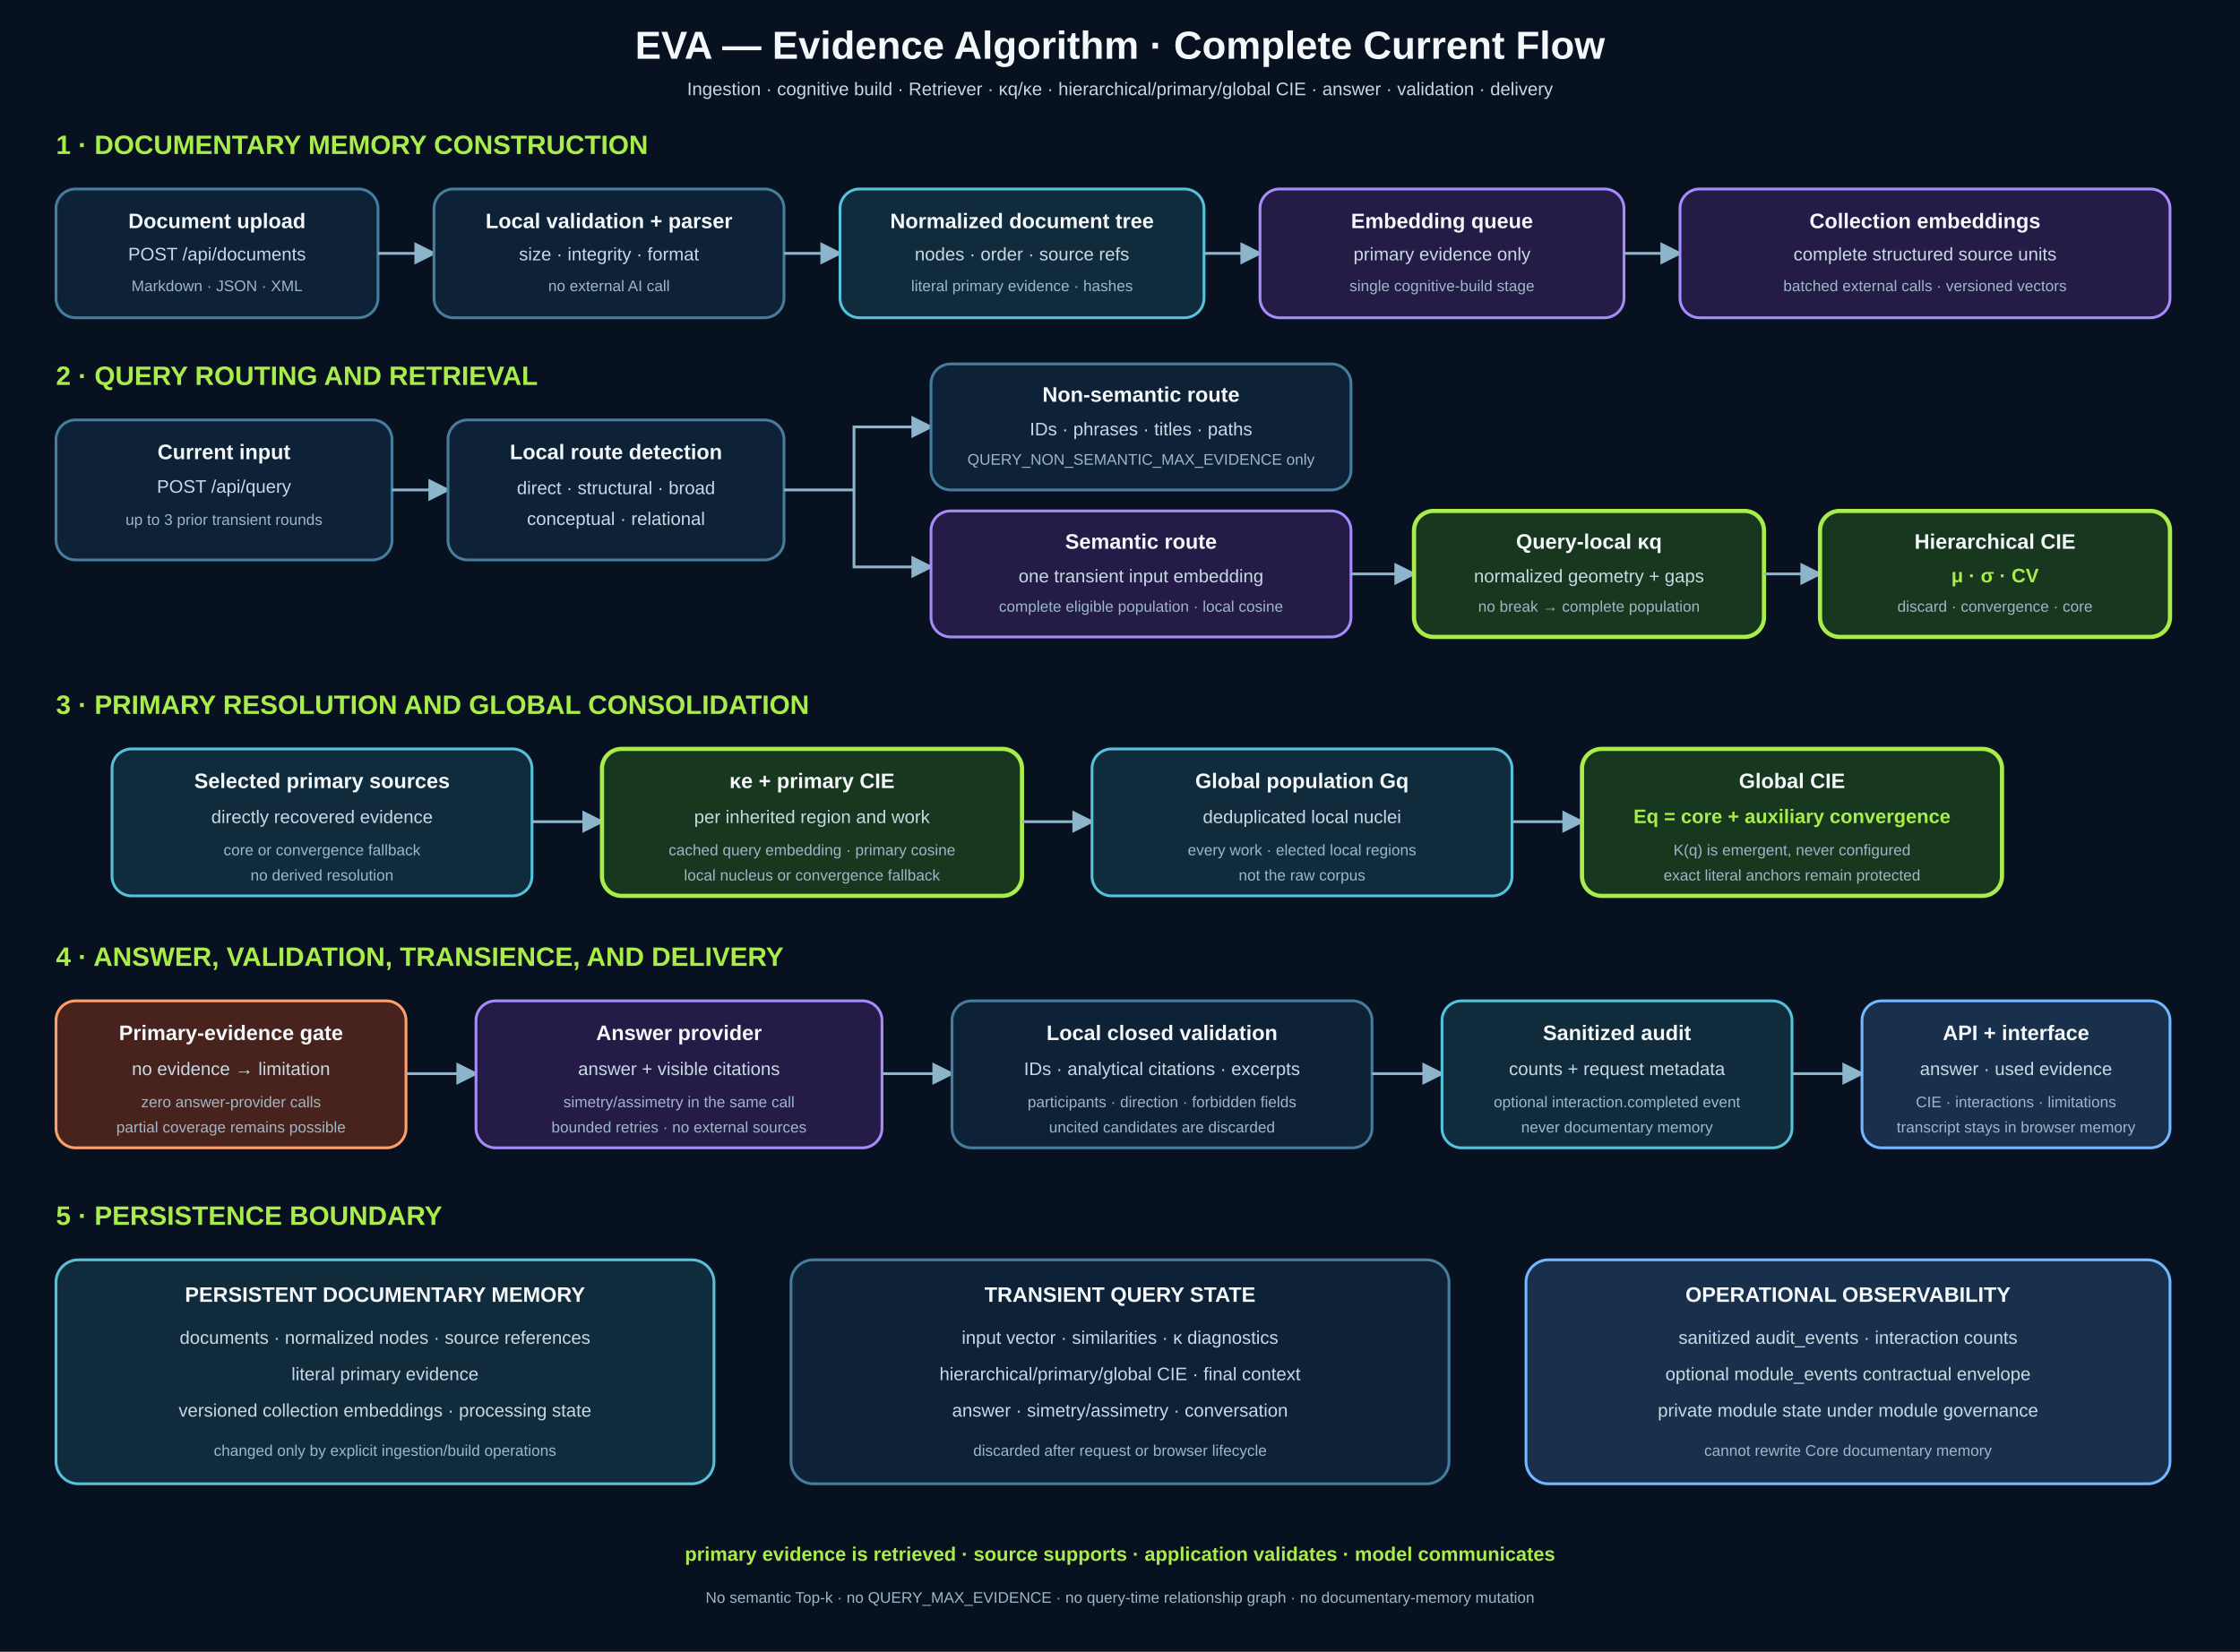
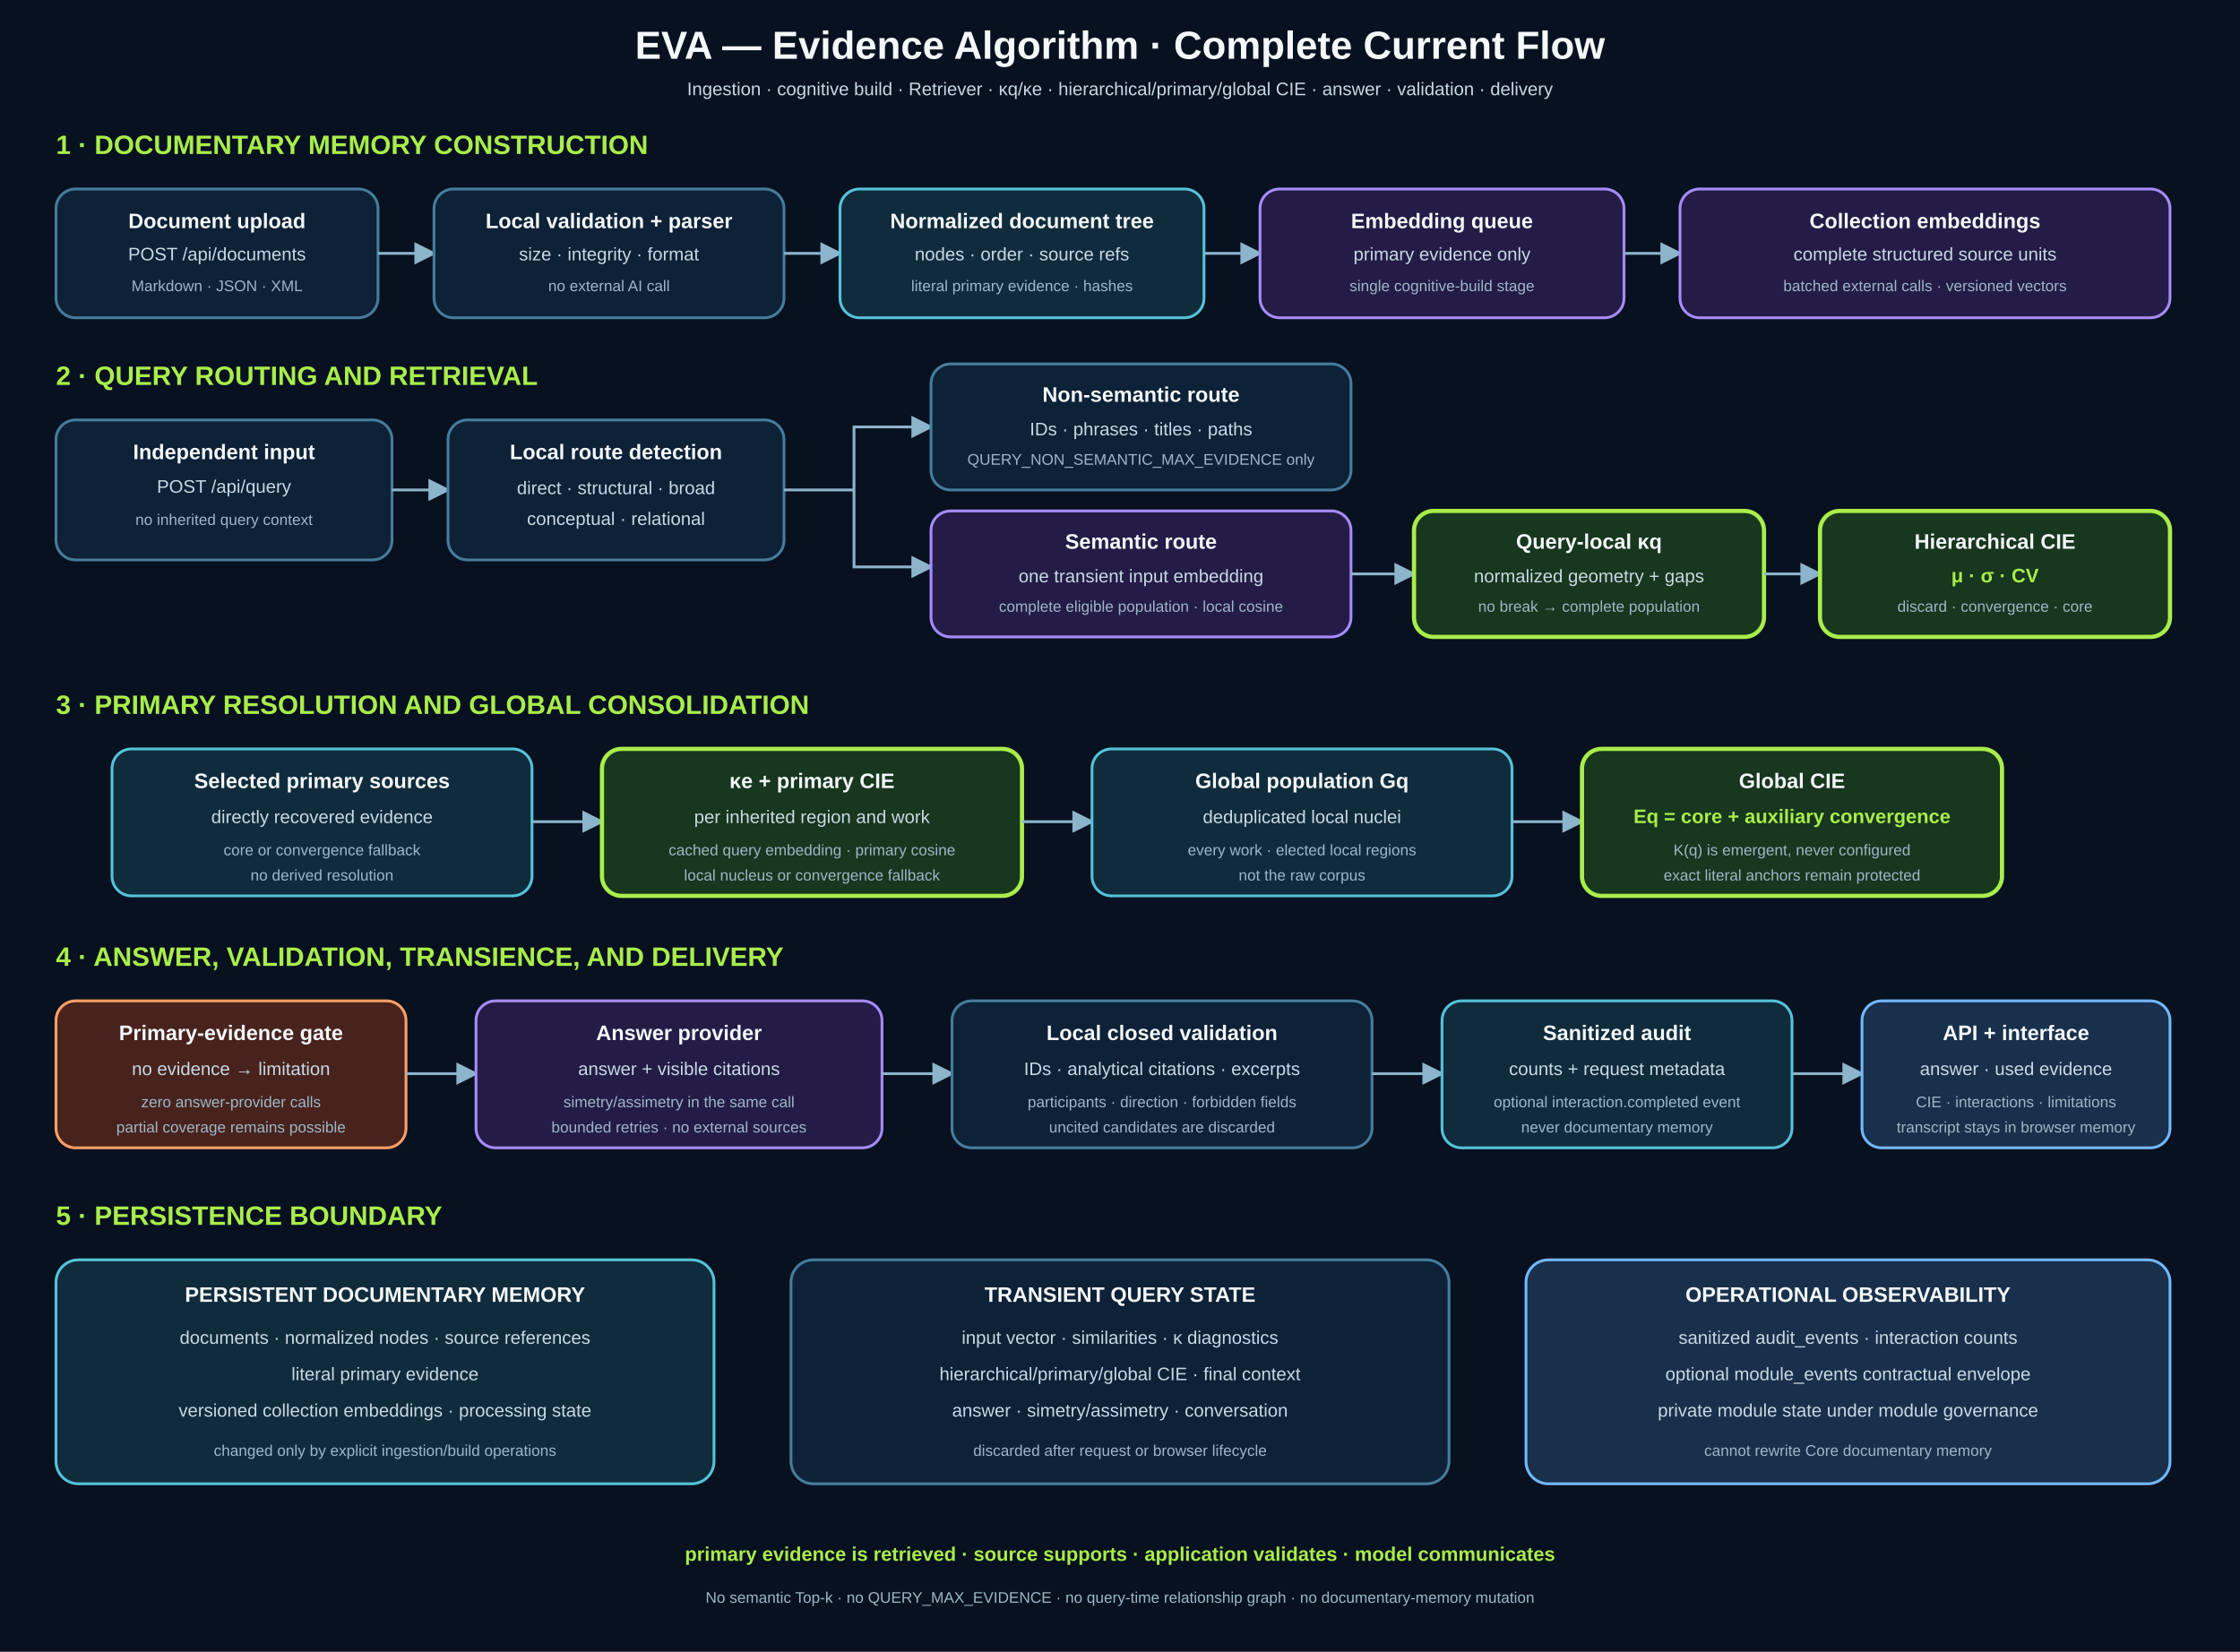
<svg xmlns="http://www.w3.org/2000/svg" width="1600" height="1180" viewBox="0 0 1600 1180" role="img" aria-labelledby="title desc">
  <defs>
    <style>
      .bg{fill:#07111f}.panel{fill:#0d2137;stroke:#467c9c;stroke-width:2}.ai{fill:#241c47;stroke:#a78bfa;stroke-width:2}.cie{fill:#17371e;stroke:#a9ed4b;stroke-width:3}.db{fill:#102c3c;stroke:#55c2d9;stroke-width:2}.warn{fill:#48231d;stroke:#ff9f68;stroke-width:2}.out{fill:#18304b;stroke:#73b7ff;stroke-width:2}.line{fill:none;stroke:#8cb4ca;stroke-width:2;marker-end:url(#arrow)}.branch{fill:none;stroke:#8cb4ca;stroke-width:2}.title{font:700 28px Arial;fill:#f4f8fb}.section{font:700 19px Arial;fill:#a9ed4b}.label{font:700 15px Arial;fill:#f4f8fb}.text{font:13px Arial;fill:#c8d9e4}.tiny{font:11px Arial;fill:#9db7c8}.accent{font:700 14px Arial;fill:#a9ed4b}
    </style>
    <marker id="arrow" markerWidth="8" markerHeight="8" refX="7" refY="4" orient="auto">
      <path d="M0 0L8 4L0 8Z" fill="#8cb4ca" />
    </marker>
  </defs>
  <rect width="1600" height="1180" class="bg" />
  <text x="800" y="42" text-anchor="middle" class="title">EVA — Evidence Algorithm · Complete Current Flow</text>
  <text x="800" y="68" text-anchor="middle" class="text">Ingestion · cognitive build · Retriever · κq/κe · hierarchical/primary/global CIE · answer · validation · delivery</text>
  <text x="40" y="110" class="section">1 · DOCUMENTARY MEMORY CONSTRUCTION</text>
  <g transform="translate(40 135)">
    <rect width="230" height="92" rx="14" class="panel" />
    <text x="115" y="28" text-anchor="middle" class="label">Document upload</text>
    <text x="115" y="51" text-anchor="middle" class="text">POST /api/documents</text>
    <text x="115" y="73" text-anchor="middle" class="tiny">Markdown · JSON · XML</text>
  </g>
  <path d="M270 181H310" class="line" />
  <g transform="translate(310 135)">
    <rect width="250" height="92" rx="14" class="panel" />
    <text x="125" y="28" text-anchor="middle" class="label">Local validation + parser</text>
    <text x="125" y="51" text-anchor="middle" class="text">size · integrity · format</text>
    <text x="125" y="73" text-anchor="middle" class="tiny">no external AI call</text>
  </g>
  <path d="M560 181H600" class="line" />
  <g transform="translate(600 135)">
    <rect width="260" height="92" rx="14" class="db" />
    <text x="130" y="28" text-anchor="middle" class="label">Normalized document tree</text>
    <text x="130" y="51" text-anchor="middle" class="text">nodes · order · source refs</text>
    <text x="130" y="73" text-anchor="middle" class="tiny">literal primary evidence · hashes</text>
  </g>
  <path d="M860 181H900" class="line" />
  <g transform="translate(900 135)">
    <rect width="260" height="92" rx="14" class="ai" />
    <text x="130" y="28" text-anchor="middle" class="label">Embedding queue</text>
    <text x="130" y="51" text-anchor="middle" class="text">primary evidence only</text>
    <text x="130" y="73" text-anchor="middle" class="tiny">single cognitive-build stage</text>
  </g>
  <path d="M1160 181H1200" class="line" />
  <g transform="translate(1200 135)">
    <rect width="350" height="92" rx="14" class="ai" />
    <text x="175" y="28" text-anchor="middle" class="label">Collection embeddings</text>
    <text x="175" y="51" text-anchor="middle" class="text">complete structured source units</text>
    <text x="175" y="73" text-anchor="middle" class="tiny">batched external calls · versioned vectors</text>
  </g>
  <text x="40" y="275" class="section">2 · QUERY ROUTING AND RETRIEVAL</text>
  <g transform="translate(40 300)">
    <rect width="240" height="100" rx="14" class="panel" />
-     <text x="120" y="28" text-anchor="middle" class="label">Current input</text>
+     <text x="120" y="28" text-anchor="middle" class="label">Independent input</text>
    <text x="120" y="52" text-anchor="middle" class="text">POST /api/query</text>
-     <text x="120" y="75" text-anchor="middle" class="tiny">up to 3 prior transient rounds</text>
+     <text x="120" y="75" text-anchor="middle" class="tiny">no inherited query context</text>
  </g>
  <path d="M280 350H320" class="line" />
  <g transform="translate(320 300)">
    <rect width="240" height="100" rx="14" class="panel" />
    <text x="120" y="28" text-anchor="middle" class="label">Local route detection</text>
    <text x="120" y="53" text-anchor="middle" class="text">direct · structural · broad</text>
    <text x="120" y="75" text-anchor="middle" class="text">conceptual · relational</text>
  </g>
  <path d="M560 350H610" class="branch" />
  <path d="M610 350V305H665" class="line" />
  <path d="M610 350V405H665" class="line" />
  <g transform="translate(665 260)">
    <rect width="300" height="90" rx="14" class="panel" />
    <text x="150" y="27" text-anchor="middle" class="label">Non-semantic route</text>
    <text x="150" y="51" text-anchor="middle" class="text">IDs · phrases · titles · paths</text>
    <text x="150" y="72" text-anchor="middle" class="tiny">QUERY_NON_SEMANTIC_MAX_EVIDENCE only</text>
  </g>
  <g transform="translate(665 365)">
    <rect width="300" height="90" rx="14" class="ai" />
    <text x="150" y="27" text-anchor="middle" class="label">Semantic route</text>
    <text x="150" y="51" text-anchor="middle" class="text">one transient input embedding</text>
    <text x="150" y="72" text-anchor="middle" class="tiny">complete eligible population · local cosine</text>
  </g>
  <path d="M965 410H1010" class="line" />
  <g transform="translate(1010 365)">
    <rect width="250" height="90" rx="14" class="cie" />
    <text x="125" y="27" text-anchor="middle" class="label">Query-local κq</text>
    <text x="125" y="51" text-anchor="middle" class="text">normalized geometry + gaps</text>
    <text x="125" y="72" text-anchor="middle" class="tiny">no break → complete population</text>
  </g>
  <path d="M1260 410H1300" class="line" />
  <g transform="translate(1300 365)">
    <rect width="250" height="90" rx="14" class="cie" />
    <text x="125" y="27" text-anchor="middle" class="label">Hierarchical CIE</text>
    <text x="125" y="51" text-anchor="middle" class="accent">μ · σ · CV</text>
    <text x="125" y="72" text-anchor="middle" class="tiny">discard · convergence · core</text>
  </g>
  <text x="40" y="510" class="section">3 · PRIMARY RESOLUTION AND GLOBAL CONSOLIDATION</text>
  <g transform="translate(80 535)">
    <rect width="300" height="105" rx="14" class="db" />
    <text x="150" y="28" text-anchor="middle" class="label">Selected primary sources</text>
    <text x="150" y="53" text-anchor="middle" class="text">directly recovered evidence</text>
    <text x="150" y="76" text-anchor="middle" class="tiny">core or convergence fallback</text>
    <text x="150" y="94" text-anchor="middle" class="tiny">no derived resolution</text>
  </g>
  <path d="M380 587H430" class="line" />
  <g transform="translate(430 535)">
    <rect width="300" height="105" rx="14" class="cie" />
    <text x="150" y="28" text-anchor="middle" class="label">κe + primary CIE</text>
    <text x="150" y="53" text-anchor="middle" class="text">per inherited region and work</text>
    <text x="150" y="76" text-anchor="middle" class="tiny">cached query embedding · primary cosine</text>
    <text x="150" y="94" text-anchor="middle" class="tiny">local nucleus or convergence fallback</text>
  </g>
  <path d="M730 587H780" class="line" />
  <g transform="translate(780 535)">
    <rect width="300" height="105" rx="14" class="db" />
    <text x="150" y="28" text-anchor="middle" class="label">Global population Gq</text>
    <text x="150" y="53" text-anchor="middle" class="text">deduplicated local nuclei</text>
    <text x="150" y="76" text-anchor="middle" class="tiny">every work · elected local regions</text>
    <text x="150" y="94" text-anchor="middle" class="tiny">not the raw corpus</text>
  </g>
  <path d="M1080 587H1130" class="line" />
  <g transform="translate(1130 535)">
    <rect width="300" height="105" rx="14" class="cie" />
    <text x="150" y="28" text-anchor="middle" class="label">Global CIE</text>
    <text x="150" y="53" text-anchor="middle" class="accent">Eq = core + auxiliary convergence</text>
    <text x="150" y="76" text-anchor="middle" class="tiny">K(q) is emergent, never configured</text>
    <text x="150" y="94" text-anchor="middle" class="tiny">exact literal anchors remain protected</text>
  </g>
  <text x="40" y="690" class="section">4 · ANSWER, VALIDATION, TRANSIENCE, AND DELIVERY</text>
  <g transform="translate(40 715)">
    <rect width="250" height="105" rx="14" class="warn" />
    <text x="125" y="28" text-anchor="middle" class="label">Primary-evidence gate</text>
    <text x="125" y="53" text-anchor="middle" class="text">no evidence → limitation</text>
    <text x="125" y="76" text-anchor="middle" class="tiny">zero answer-provider calls</text>
    <text x="125" y="94" text-anchor="middle" class="tiny">partial coverage remains possible</text>
  </g>
  <path d="M290 767H340" class="line" />
  <g transform="translate(340 715)">
    <rect width="290" height="105" rx="14" class="ai" />
    <text x="145" y="28" text-anchor="middle" class="label">Answer provider</text>
    <text x="145" y="53" text-anchor="middle" class="text">answer + visible citations</text>
    <text x="145" y="76" text-anchor="middle" class="tiny">simetry/assimetry in the same call</text>
    <text x="145" y="94" text-anchor="middle" class="tiny">bounded retries · no external sources</text>
  </g>
  <path d="M630 767H680" class="line" />
  <g transform="translate(680 715)">
    <rect width="300" height="105" rx="14" class="panel" />
    <text x="150" y="28" text-anchor="middle" class="label">Local closed validation</text>
    <text x="150" y="53" text-anchor="middle" class="text">IDs · analytical citations · excerpts</text>
    <text x="150" y="76" text-anchor="middle" class="tiny">participants · direction · forbidden fields</text>
    <text x="150" y="94" text-anchor="middle" class="tiny">uncited candidates are discarded</text>
  </g>
  <path d="M980 767H1030" class="line" />
  <g transform="translate(1030 715)">
    <rect width="250" height="105" rx="14" class="db" />
    <text x="125" y="28" text-anchor="middle" class="label">Sanitized audit</text>
    <text x="125" y="53" text-anchor="middle" class="text">counts + request metadata</text>
    <text x="125" y="76" text-anchor="middle" class="tiny">optional interaction.completed event</text>
    <text x="125" y="94" text-anchor="middle" class="tiny">never documentary memory</text>
  </g>
  <path d="M1280 767H1330" class="line" />
  <g transform="translate(1330 715)">
    <rect width="220" height="105" rx="14" class="out" />
    <text x="110" y="28" text-anchor="middle" class="label">API + interface</text>
    <text x="110" y="53" text-anchor="middle" class="text">answer · used evidence</text>
    <text x="110" y="76" text-anchor="middle" class="tiny">CIE · interactions · limitations</text>
    <text x="110" y="94" text-anchor="middle" class="tiny">transcript stays in browser memory</text>
  </g>
  <text x="40" y="875" class="section">5 · PERSISTENCE BOUNDARY</text>
  <g transform="translate(40 900)">
    <rect width="470" height="160" rx="16" class="db" />
    <text x="235" y="30" text-anchor="middle" class="label">PERSISTENT DOCUMENTARY MEMORY</text>
    <text x="235" y="60" text-anchor="middle" class="text">documents · normalized nodes · source references</text>
    <text x="235" y="86" text-anchor="middle" class="text">literal primary evidence</text>
    <text x="235" y="112" text-anchor="middle" class="text">versioned collection embeddings · processing state</text>
    <text x="235" y="140" text-anchor="middle" class="tiny">changed only by explicit ingestion/build operations</text>
  </g>
  <g transform="translate(565 900)">
    <rect width="470" height="160" rx="16" class="panel" />
    <text x="235" y="30" text-anchor="middle" class="label">TRANSIENT QUERY STATE</text>
    <text x="235" y="60" text-anchor="middle" class="text">input vector · similarities · κ diagnostics</text>
    <text x="235" y="86" text-anchor="middle" class="text">hierarchical/primary/global CIE · final context</text>
    <text x="235" y="112" text-anchor="middle" class="text">answer · simetry/assimetry · conversation</text>
    <text x="235" y="140" text-anchor="middle" class="tiny">discarded after request or browser lifecycle</text>
  </g>
  <g transform="translate(1090 900)">
    <rect width="460" height="160" rx="16" class="out" />
    <text x="230" y="30" text-anchor="middle" class="label">OPERATIONAL OBSERVABILITY</text>
    <text x="230" y="60" text-anchor="middle" class="text">sanitized audit_events · interaction counts</text>
    <text x="230" y="86" text-anchor="middle" class="text">optional module_events contractual envelope</text>
    <text x="230" y="112" text-anchor="middle" class="text">private module state under module governance</text>
    <text x="230" y="140" text-anchor="middle" class="tiny">cannot rewrite Core documentary memory</text>
  </g>
  <text x="800" y="1115" text-anchor="middle" class="accent">primary evidence is retrieved · source supports · application validates · model communicates</text>
  <text x="800" y="1145" text-anchor="middle" class="tiny">No semantic Top-k · no QUERY_MAX_EVIDENCE · no query-time relationship graph · no documentary-memory mutation</text>
</svg>
